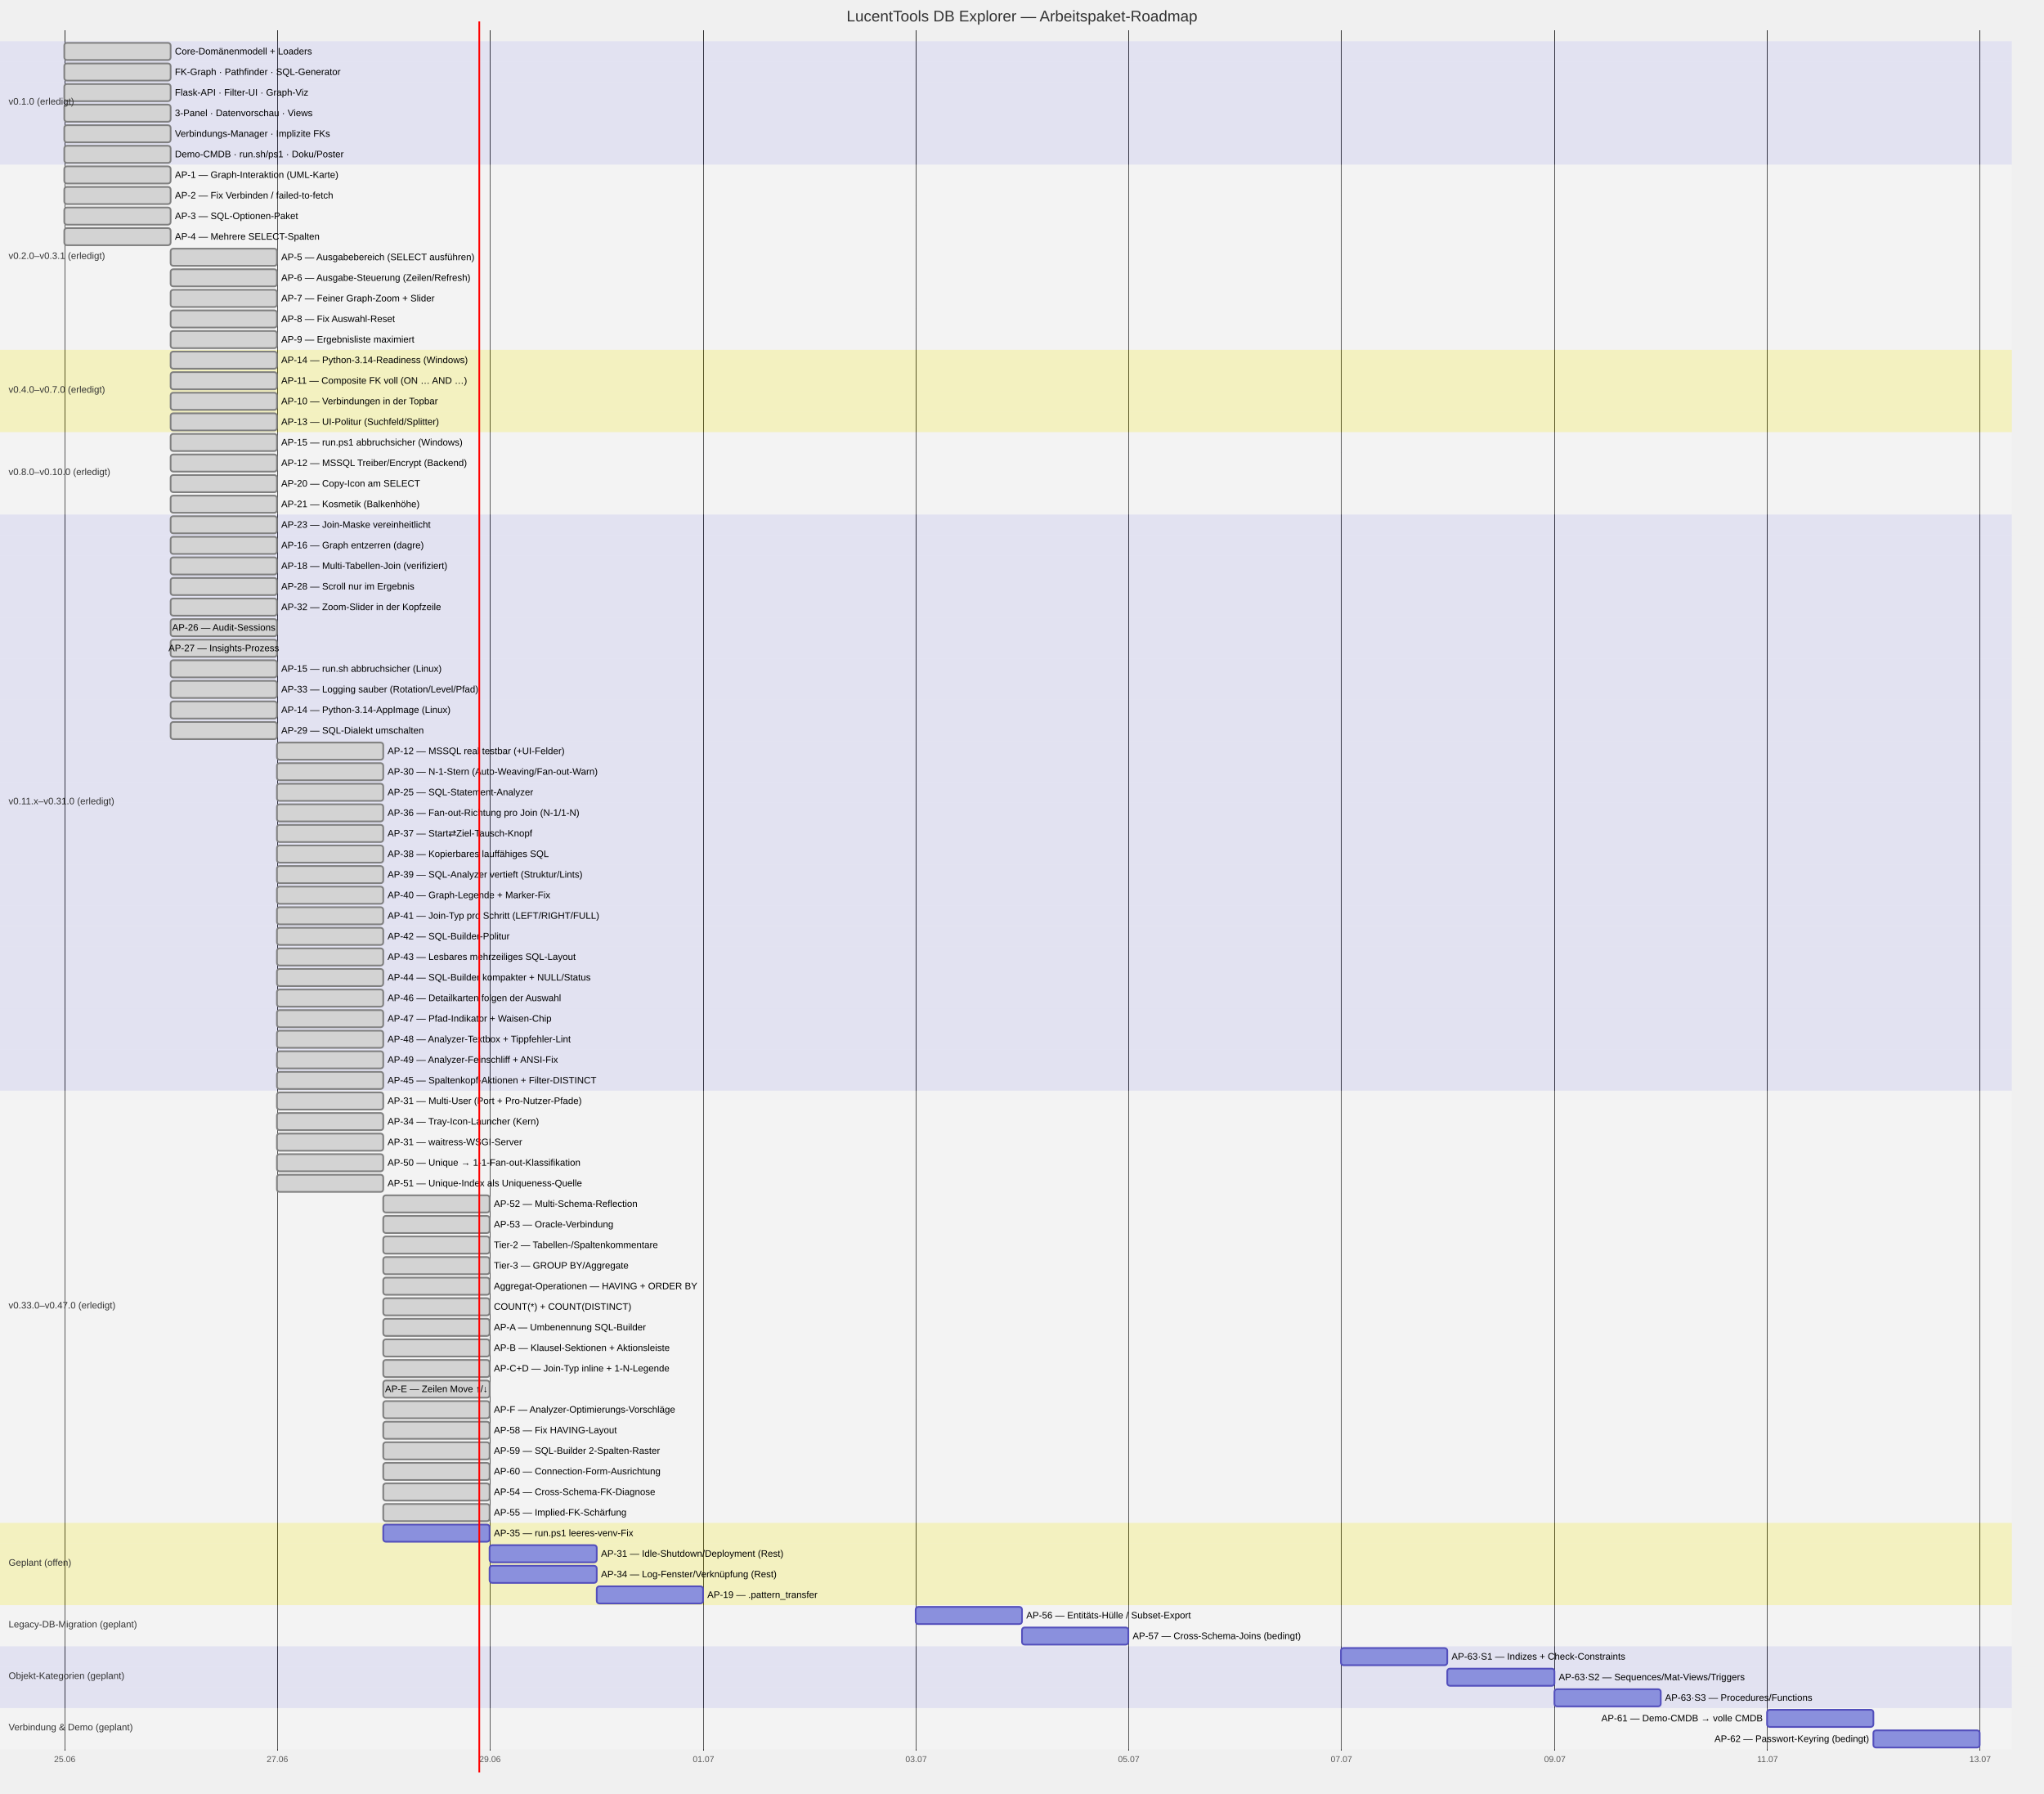
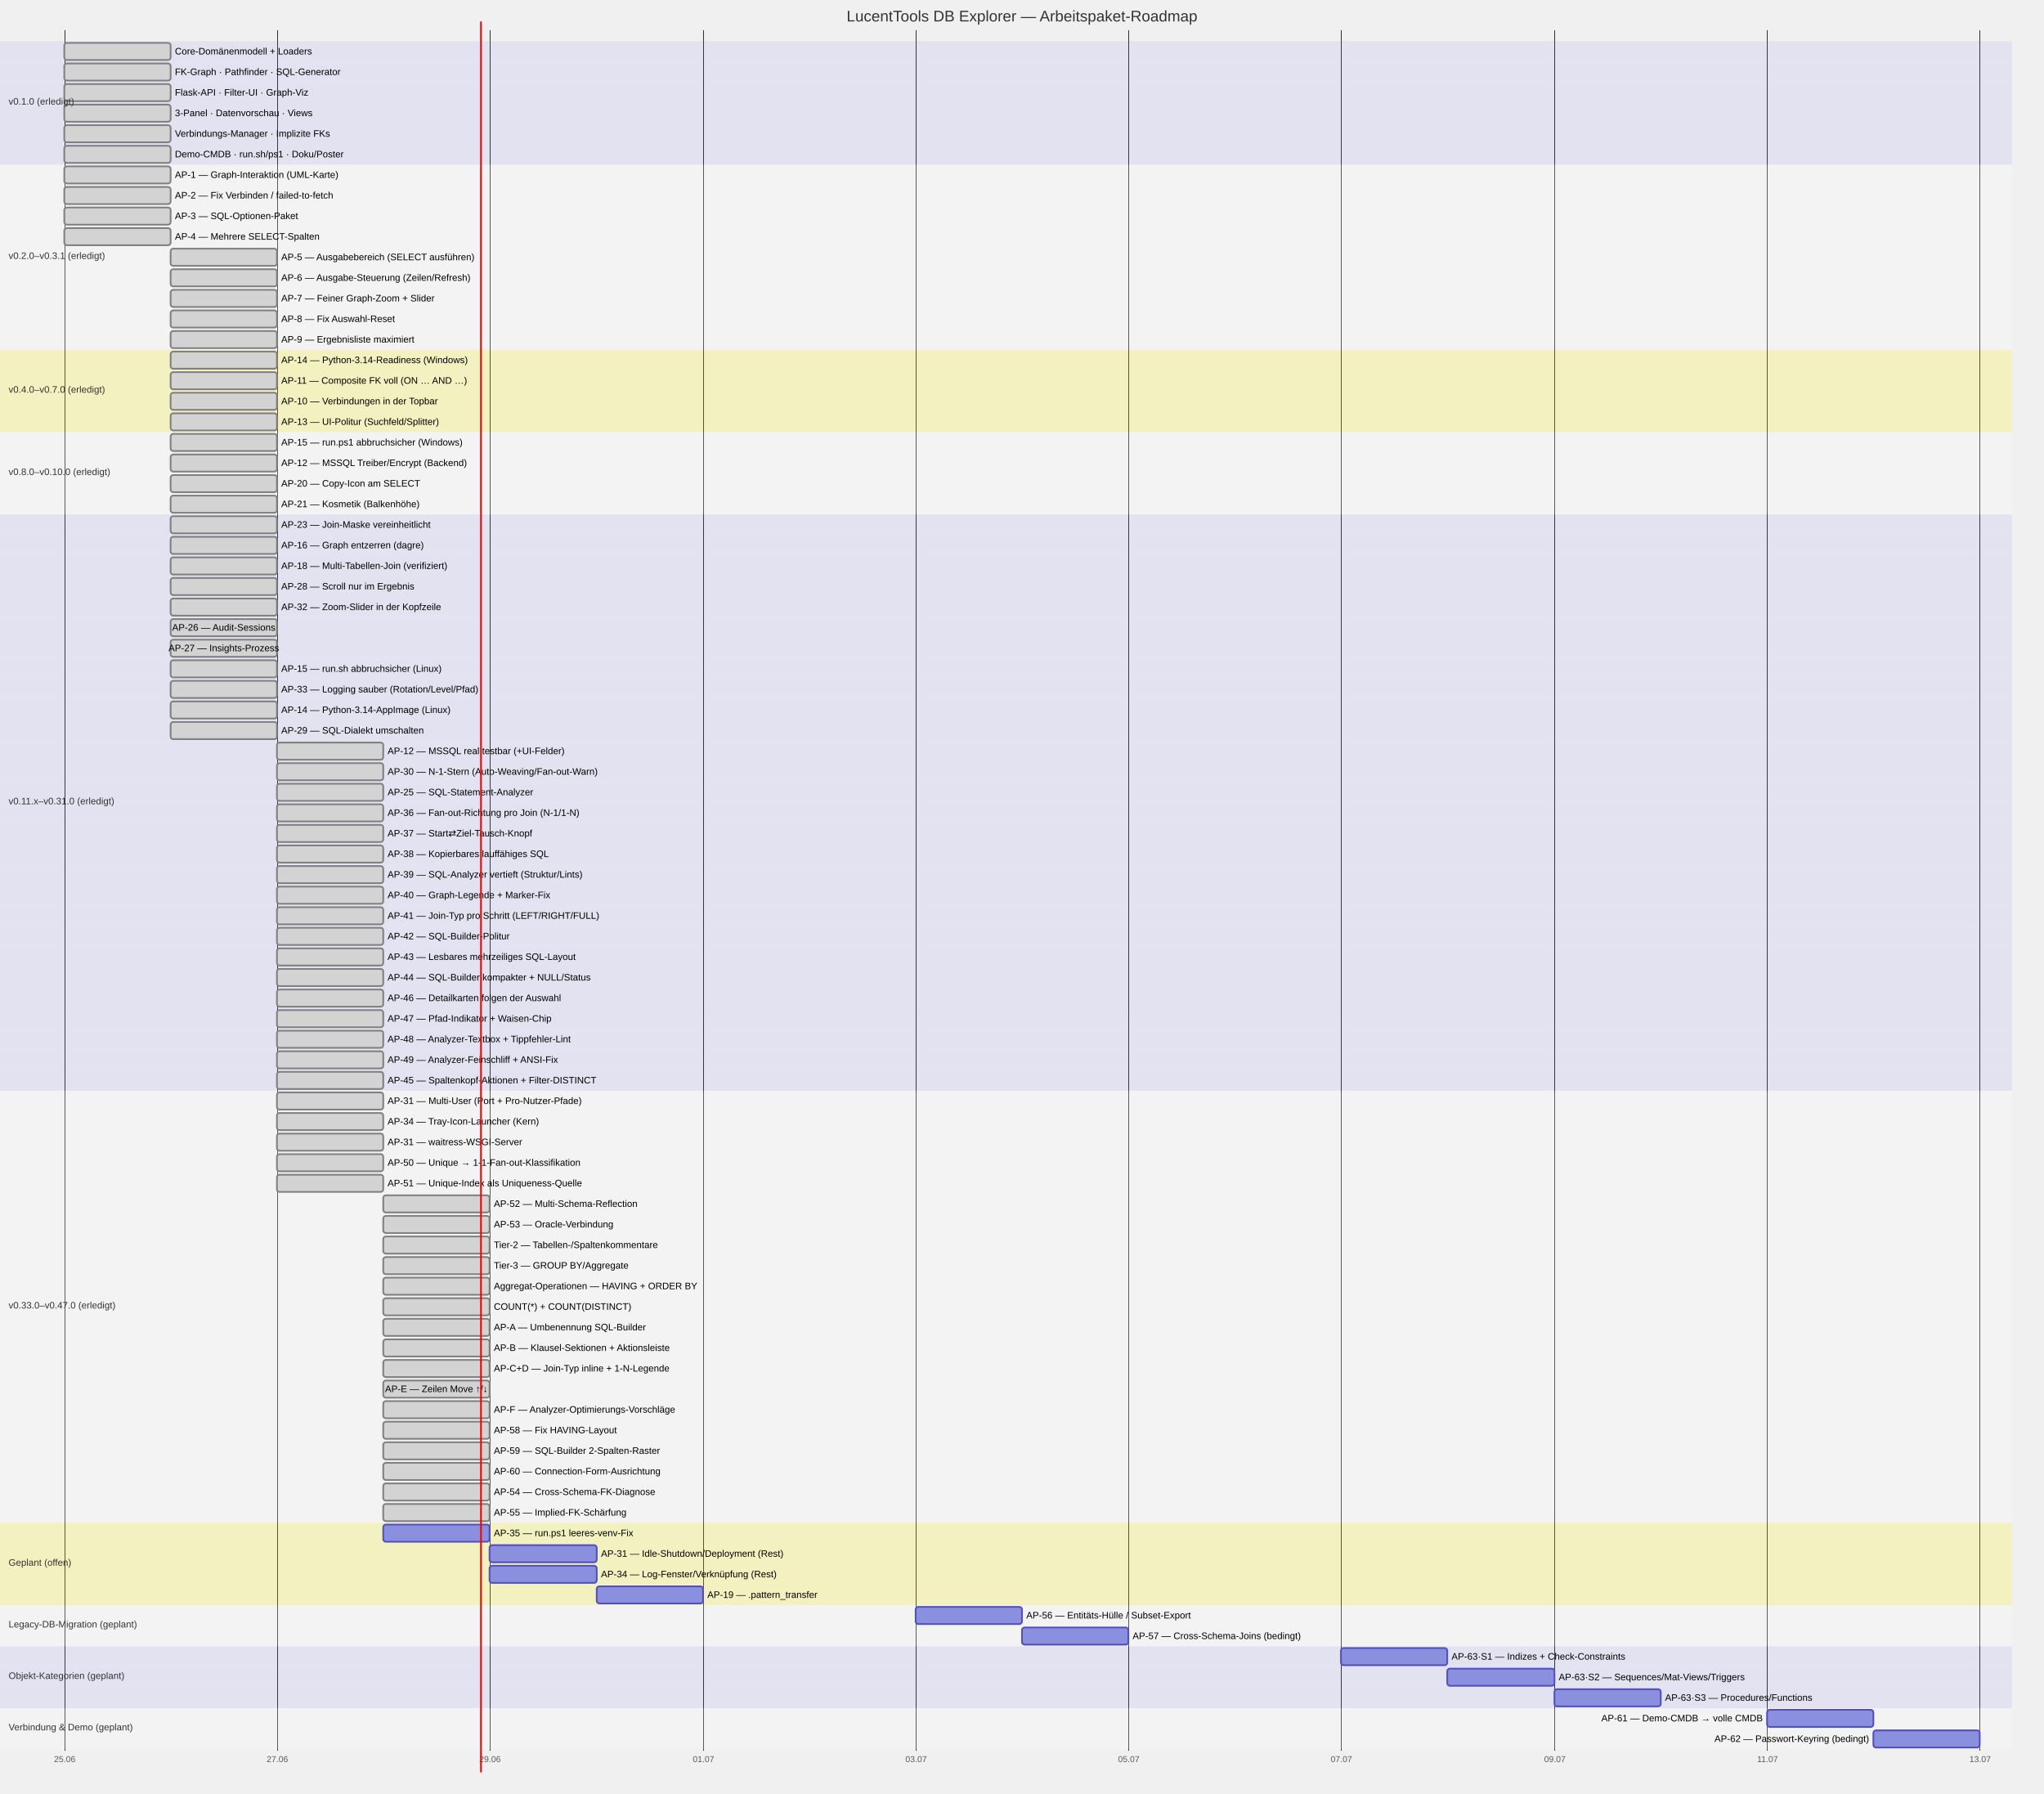
<svg xmlns="http://www.w3.org/2000/svg" id="my-svg" width="2384" viewBox="0 0 2384 2092" style="max-width: 2384px; background-color: transparent;" role="graphics-document document" aria-roledescription="gantt">
  <style>#my-svg{font-family:"trebuchet ms",verdana,arial,sans-serif;font-size:16px;fill:#333;}@keyframes edge-animation-frame{from{stroke-dashoffset:0;}}@keyframes dash{to{stroke-dashoffset:0;}}#my-svg .edge-animation-slow{stroke-dasharray:9,5!important;stroke-dashoffset:900;animation:dash 50s linear infinite;stroke-linecap:round;}#my-svg .edge-animation-fast{stroke-dasharray:9,5!important;stroke-dashoffset:900;animation:dash 20s linear infinite;stroke-linecap:round;}#my-svg .error-icon{fill:#552222;}#my-svg .error-text{fill:#552222;stroke:#552222;}#my-svg .edge-thickness-normal{stroke-width:1px;}#my-svg .edge-thickness-thick{stroke-width:3.5px;}#my-svg .edge-pattern-solid{stroke-dasharray:0;}#my-svg .edge-thickness-invisible{stroke-width:0;fill:none;}#my-svg .edge-pattern-dashed{stroke-dasharray:3;}#my-svg .edge-pattern-dotted{stroke-dasharray:2;}#my-svg .marker{fill:#333333;stroke:#333333;}#my-svg .marker.cross{stroke:#333333;}#my-svg svg{font-family:"trebuchet ms",verdana,arial,sans-serif;font-size:16px;}#my-svg p{margin:0;}#my-svg .mermaid-main-font{font-family:"trebuchet ms",verdana,arial,sans-serif;}#my-svg .exclude-range{fill:#eeeeee;}#my-svg .section{stroke:none;opacity:0.2;}#my-svg .section0{fill:rgba(102, 102, 255, 0.49);}#my-svg .section2{fill:#fff400;}#my-svg .section1,#my-svg .section3{fill:white;opacity:0.2;}#my-svg .sectionTitle0{fill:#333;}#my-svg .sectionTitle1{fill:#333;}#my-svg .sectionTitle2{fill:#333;}#my-svg .sectionTitle3{fill:#333;}#my-svg .sectionTitle{text-anchor:start;font-family:"trebuchet ms",verdana,arial,sans-serif;}#my-svg .grid .tick{stroke:lightgrey;opacity:0.8;shape-rendering:crispEdges;}#my-svg .grid .tick text{font-family:"trebuchet ms",verdana,arial,sans-serif;fill:#333;}#my-svg .grid path{stroke-width:0;}#my-svg .today{fill:none;stroke:red;stroke-width:2px;}#my-svg .task{stroke-width:2;}#my-svg .taskText{text-anchor:middle;font-family:"trebuchet ms",verdana,arial,sans-serif;}#my-svg .taskTextOutsideRight{fill:black;text-anchor:start;font-family:"trebuchet ms",verdana,arial,sans-serif;}#my-svg .taskTextOutsideLeft{fill:black;text-anchor:end;}#my-svg .task.clickable{cursor:pointer;}#my-svg .taskText.clickable{cursor:pointer;fill:#003163!important;font-weight:bold;}#my-svg .taskTextOutsideLeft.clickable{cursor:pointer;fill:#003163!important;font-weight:bold;}#my-svg .taskTextOutsideRight.clickable{cursor:pointer;fill:#003163!important;font-weight:bold;}#my-svg .taskText0,#my-svg .taskText1,#my-svg .taskText2,#my-svg .taskText3{fill:white;}#my-svg .task0,#my-svg .task1,#my-svg .task2,#my-svg .task3{fill:#8a90dd;stroke:#534fbc;}#my-svg .taskTextOutside0,#my-svg .taskTextOutside2{fill:black;}#my-svg .taskTextOutside1,#my-svg .taskTextOutside3{fill:black;}#my-svg .active0,#my-svg .active1,#my-svg .active2,#my-svg .active3{fill:#bfc7ff;stroke:#534fbc;}#my-svg .activeText0,#my-svg .activeText1,#my-svg .activeText2,#my-svg .activeText3{fill:black!important;}#my-svg .done0,#my-svg .done1,#my-svg .done2,#my-svg .done3{stroke:grey;fill:lightgrey;stroke-width:2;}#my-svg .doneText0,#my-svg .doneText1,#my-svg .doneText2,#my-svg .doneText3{fill:black!important;}#my-svg .doneText0.taskTextOutsideLeft,#my-svg .doneText0.taskTextOutsideRight,#my-svg .doneText1.taskTextOutsideLeft,#my-svg .doneText1.taskTextOutsideRight,#my-svg .doneText2.taskTextOutsideLeft,#my-svg .doneText2.taskTextOutsideRight,#my-svg .doneText3.taskTextOutsideLeft,#my-svg .doneText3.taskTextOutsideRight{fill:black!important;}#my-svg .crit0,#my-svg .crit1,#my-svg .crit2,#my-svg .crit3{stroke:#ff8888;fill:red;stroke-width:2;}#my-svg .activeCrit0,#my-svg .activeCrit1,#my-svg .activeCrit2,#my-svg .activeCrit3{stroke:#ff8888;fill:#bfc7ff;stroke-width:2;}#my-svg .doneCrit0,#my-svg .doneCrit1,#my-svg .doneCrit2,#my-svg .doneCrit3{stroke:#ff8888;fill:lightgrey;stroke-width:2;cursor:pointer;shape-rendering:crispEdges;}#my-svg .milestone{transform:rotate(45deg) scale(0.8,0.8);}#my-svg .milestoneText{font-style:italic;}#my-svg .doneCritText0,#my-svg .doneCritText1,#my-svg .doneCritText2,#my-svg .doneCritText3{fill:black!important;}#my-svg .doneCritText0.taskTextOutsideLeft,#my-svg .doneCritText0.taskTextOutsideRight,#my-svg .doneCritText1.taskTextOutsideLeft,#my-svg .doneCritText1.taskTextOutsideRight,#my-svg .doneCritText2.taskTextOutsideLeft,#my-svg .doneCritText2.taskTextOutsideRight,#my-svg .doneCritText3.taskTextOutsideLeft,#my-svg .doneCritText3.taskTextOutsideRight{fill:black!important;}#my-svg .vert{stroke:navy;}#my-svg .vertText{font-size:15px;text-anchor:middle;fill:navy!important;}#my-svg .activeCritText0,#my-svg .activeCritText1,#my-svg .activeCritText2,#my-svg .activeCritText3{fill:black!important;}#my-svg .titleText{text-anchor:middle;font-size:18px;fill:#333;font-family:"trebuchet ms",verdana,arial,sans-serif;}#my-svg .node .neo-node{stroke:#9370DB;}#my-svg [data-look="neo"].node rect,#my-svg [data-look="neo"].cluster rect,#my-svg [data-look="neo"].node polygon{stroke:#9370DB;filter:drop-shadow(1px 2px 2px rgba(185, 185, 185, 1));}#my-svg [data-look="neo"].node path{stroke:#9370DB;stroke-width:1px;}#my-svg [data-look="neo"].node .outer-path{filter:drop-shadow(1px 2px 2px rgba(185, 185, 185, 1));}#my-svg [data-look="neo"].node .neo-line path{stroke:#9370DB;filter:none;}#my-svg [data-look="neo"].node circle{stroke:#9370DB;filter:drop-shadow(1px 2px 2px rgba(185, 185, 185, 1));}#my-svg [data-look="neo"].node circle .state-start{fill:#000000;}#my-svg [data-look="neo"].icon-shape .icon{fill:#9370DB;filter:drop-shadow(1px 2px 2px rgba(185, 185, 185, 1));}#my-svg [data-look="neo"].icon-shape .icon-neo path{stroke:#9370DB;filter:drop-shadow(1px 2px 2px rgba(185, 185, 185, 1));}#my-svg :root{--mermaid-font-family:"trebuchet ms",verdana,arial,sans-serif;}</style>
  <g />
  <g class="grid" transform="translate(75, 2042)" fill="none" font-size="10" font-family="sans-serif" text-anchor="middle">
    <path class="domain" stroke="currentColor" d="M0.5,-2007V0.5H2234.5V-2007" />
    <g class="tick" opacity="1" transform="translate(0.5,0)">
      <line stroke="currentColor" y2="-2007" />
      <text fill="#000" y="3" dy="1em" stroke="none" font-size="10" style="text-anchor: middle;"> 25.06</text>
    </g>
    <g class="tick" opacity="1" transform="translate(248.5,0)">
      <line stroke="currentColor" y2="-2007" />
      <text fill="#000" y="3" dy="1em" stroke="none" font-size="10" style="text-anchor: middle;"> 27.06</text>
    </g>
    <g class="tick" opacity="1" transform="translate(496.5,0)">
      <line stroke="currentColor" y2="-2007" />
      <text fill="#000" y="3" dy="1em" stroke="none" font-size="10" style="text-anchor: middle;"> 29.06</text>
    </g>
    <g class="tick" opacity="1" transform="translate(745.5,0)">
      <line stroke="currentColor" y2="-2007" />
      <text fill="#000" y="3" dy="1em" stroke="none" font-size="10" style="text-anchor: middle;"> 01.07</text>
    </g>
    <g class="tick" opacity="1" transform="translate(993.5,0)">
      <line stroke="currentColor" y2="-2007" />
      <text fill="#000" y="3" dy="1em" stroke="none" font-size="10" style="text-anchor: middle;"> 03.07</text>
    </g>
    <g class="tick" opacity="1" transform="translate(1241.5,0)">
      <line stroke="currentColor" y2="-2007" />
      <text fill="#000" y="3" dy="1em" stroke="none" font-size="10" style="text-anchor: middle;"> 05.07</text>
    </g>
    <g class="tick" opacity="1" transform="translate(1489.5,0)">
      <line stroke="currentColor" y2="-2007" />
      <text fill="#000" y="3" dy="1em" stroke="none" font-size="10" style="text-anchor: middle;"> 07.07</text>
    </g>
    <g class="tick" opacity="1" transform="translate(1738.5,0)">
      <line stroke="currentColor" y2="-2007" />
      <text fill="#000" y="3" dy="1em" stroke="none" font-size="10" style="text-anchor: middle;"> 09.07</text>
    </g>
    <g class="tick" opacity="1" transform="translate(1986.5,0)">
      <line stroke="currentColor" y2="-2007" />
      <text fill="#000" y="3" dy="1em" stroke="none" font-size="10" style="text-anchor: middle;"> 11.07</text>
    </g>
    <g class="tick" opacity="1" transform="translate(2234.5,0)">
      <line stroke="currentColor" y2="-2007" />
      <text fill="#000" y="3" dy="1em" stroke="none" font-size="10" style="text-anchor: middle;"> 13.07</text>
    </g>
  </g>
  <g>
    <rect x="0" y="48" width="2346.5" height="24" class="section section0" />
    <rect x="0" y="72" width="2346.5" height="24" class="section section0" />
    <rect x="0" y="96" width="2346.5" height="24" class="section section0" />
    <rect x="0" y="120" width="2346.5" height="24" class="section section0" />
    <rect x="0" y="144" width="2346.5" height="24" class="section section0" />
    <rect x="0" y="168" width="2346.5" height="24" class="section section0" />
    <rect x="0" y="192" width="2346.5" height="24" class="section section1" />
    <rect x="0" y="216" width="2346.5" height="24" class="section section1" />
    <rect x="0" y="240" width="2346.5" height="24" class="section section1" />
    <rect x="0" y="264" width="2346.5" height="24" class="section section1" />
    <rect x="0" y="288" width="2346.5" height="24" class="section section1" />
    <rect x="0" y="312" width="2346.5" height="24" class="section section1" />
    <rect x="0" y="336" width="2346.5" height="24" class="section section1" />
    <rect x="0" y="360" width="2346.5" height="24" class="section section1" />
    <rect x="0" y="384" width="2346.5" height="24" class="section section1" />
    <rect x="0" y="408" width="2346.5" height="24" class="section section2" />
    <rect x="0" y="432" width="2346.5" height="24" class="section section2" />
    <rect x="0" y="456" width="2346.5" height="24" class="section section2" />
    <rect x="0" y="480" width="2346.5" height="24" class="section section2" />
    <rect x="0" y="504" width="2346.5" height="24" class="section section3" />
    <rect x="0" y="528" width="2346.5" height="24" class="section section3" />
    <rect x="0" y="552" width="2346.5" height="24" class="section section3" />
    <rect x="0" y="576" width="2346.5" height="24" class="section section3" />
    <rect x="0" y="600" width="2346.5" height="24" class="section section0" />
    <rect x="0" y="624" width="2346.5" height="24" class="section section0" />
    <rect x="0" y="648" width="2346.5" height="24" class="section section0" />
    <rect x="0" y="672" width="2346.5" height="24" class="section section0" />
    <rect x="0" y="696" width="2346.5" height="24" class="section section0" />
    <rect x="0" y="720" width="2346.5" height="24" class="section section0" />
    <rect x="0" y="744" width="2346.5" height="24" class="section section0" />
    <rect x="0" y="768" width="2346.5" height="24" class="section section0" />
    <rect x="0" y="792" width="2346.5" height="24" class="section section0" />
    <rect x="0" y="816" width="2346.5" height="24" class="section section0" />
    <rect x="0" y="840" width="2346.5" height="24" class="section section0" />
    <rect x="0" y="864" width="2346.5" height="24" class="section section0" />
    <rect x="0" y="888" width="2346.5" height="24" class="section section0" />
    <rect x="0" y="912" width="2346.5" height="24" class="section section0" />
    <rect x="0" y="936" width="2346.5" height="24" class="section section0" />
    <rect x="0" y="960" width="2346.5" height="24" class="section section0" />
    <rect x="0" y="984" width="2346.5" height="24" class="section section0" />
    <rect x="0" y="1008" width="2346.5" height="24" class="section section0" />
    <rect x="0" y="1032" width="2346.5" height="24" class="section section0" />
    <rect x="0" y="1056" width="2346.5" height="24" class="section section0" />
    <rect x="0" y="1080" width="2346.5" height="24" class="section section0" />
    <rect x="0" y="1104" width="2346.5" height="24" class="section section0" />
    <rect x="0" y="1128" width="2346.5" height="24" class="section section0" />
    <rect x="0" y="1152" width="2346.5" height="24" class="section section0" />
    <rect x="0" y="1176" width="2346.5" height="24" class="section section0" />
    <rect x="0" y="1200" width="2346.5" height="24" class="section section0" />
    <rect x="0" y="1224" width="2346.5" height="24" class="section section0" />
    <rect x="0" y="1248" width="2346.5" height="24" class="section section0" />
    <rect x="0" y="1272" width="2346.5" height="24" class="section section1" />
    <rect x="0" y="1296" width="2346.5" height="24" class="section section1" />
    <rect x="0" y="1320" width="2346.5" height="24" class="section section1" />
    <rect x="0" y="1344" width="2346.5" height="24" class="section section1" />
    <rect x="0" y="1368" width="2346.5" height="24" class="section section1" />
    <rect x="0" y="1392" width="2346.5" height="24" class="section section1" />
    <rect x="0" y="1416" width="2346.5" height="24" class="section section1" />
    <rect x="0" y="1440" width="2346.5" height="24" class="section section1" />
    <rect x="0" y="1464" width="2346.5" height="24" class="section section1" />
    <rect x="0" y="1488" width="2346.5" height="24" class="section section1" />
    <rect x="0" y="1512" width="2346.5" height="24" class="section section1" />
    <rect x="0" y="1536" width="2346.5" height="24" class="section section1" />
    <rect x="0" y="1560" width="2346.5" height="24" class="section section1" />
    <rect x="0" y="1584" width="2346.5" height="24" class="section section1" />
    <rect x="0" y="1608" width="2346.5" height="24" class="section section1" />
    <rect x="0" y="1632" width="2346.5" height="24" class="section section1" />
    <rect x="0" y="1656" width="2346.5" height="24" class="section section1" />
    <rect x="0" y="1680" width="2346.5" height="24" class="section section1" />
    <rect x="0" y="1704" width="2346.5" height="24" class="section section1" />
    <rect x="0" y="1728" width="2346.5" height="24" class="section section1" />
    <rect x="0" y="1752" width="2346.5" height="24" class="section section1" />
    <rect x="0" y="1776" width="2346.5" height="24" class="section section2" />
    <rect x="0" y="1800" width="2346.5" height="24" class="section section2" />
    <rect x="0" y="1824" width="2346.5" height="24" class="section section2" />
    <rect x="0" y="1848" width="2346.5" height="24" class="section section2" />
    <rect x="0" y="1872" width="2346.5" height="24" class="section section3" />
    <rect x="0" y="1896" width="2346.5" height="24" class="section section3" />
    <rect x="0" y="1920" width="2346.5" height="24" class="section section0" />
    <rect x="0" y="1944" width="2346.5" height="24" class="section section0" />
    <rect x="0" y="1968" width="2346.5" height="24" class="section section0" />
    <rect x="0" y="1992" width="2346.5" height="24" class="section section1" />
    <rect x="0" y="2016" width="2346.5" height="24" class="section section1" />
  </g>
  <g>
    <rect id="my-svg-d1" rx="3" ry="3" x="75" y="50" width="124" height="20" transform-origin="137px 60px" class="task done0" />
    <rect id="my-svg-d2" rx="3" ry="3" x="75" y="74" width="124" height="20" transform-origin="137px 84px" class="task done0" />
    <rect id="my-svg-d3" rx="3" ry="3" x="75" y="98" width="124" height="20" transform-origin="137px 108px" class="task done0" />
    <rect id="my-svg-d4" rx="3" ry="3" x="75" y="122" width="124" height="20" transform-origin="137px 132px" class="task done0" />
    <rect id="my-svg-d5" rx="3" ry="3" x="75" y="146" width="124" height="20" transform-origin="137px 156px" class="task done0" />
    <rect id="my-svg-d6" rx="3" ry="3" x="75" y="170" width="124" height="20" transform-origin="137px 180px" class="task done0" />
    <rect id="my-svg-a1" rx="3" ry="3" x="75" y="194" width="124" height="20" transform-origin="137px 204px" class="task done1" />
    <rect id="my-svg-a2" rx="3" ry="3" x="75" y="218" width="124" height="20" transform-origin="137px 228px" class="task done1" />
    <rect id="my-svg-a3" rx="3" ry="3" x="75" y="242" width="124" height="20" transform-origin="137px 252px" class="task done1" />
    <rect id="my-svg-a4" rx="3" ry="3" x="75" y="266" width="124" height="20" transform-origin="137px 276px" class="task done1" />
    <rect id="my-svg-a5" rx="3" ry="3" x="199" y="290" width="124" height="20" transform-origin="261px 300px" class="task done1" />
    <rect id="my-svg-a6" rx="3" ry="3" x="199" y="314" width="124" height="20" transform-origin="261px 324px" class="task done1" />
    <rect id="my-svg-a7" rx="3" ry="3" x="199" y="338" width="124" height="20" transform-origin="261px 348px" class="task done1" />
    <rect id="my-svg-a8" rx="3" ry="3" x="199" y="362" width="124" height="20" transform-origin="261px 372px" class="task done1" />
    <rect id="my-svg-a9" rx="3" ry="3" x="199" y="386" width="124" height="20" transform-origin="261px 396px" class="task done1" />
    <rect id="my-svg-b1" rx="3" ry="3" x="199" y="410" width="124" height="20" transform-origin="261px 420px" class="task done2" />
    <rect id="my-svg-b2" rx="3" ry="3" x="199" y="434" width="124" height="20" transform-origin="261px 444px" class="task done2" />
    <rect id="my-svg-b3" rx="3" ry="3" x="199" y="458" width="124" height="20" transform-origin="261px 468px" class="task done2" />
    <rect id="my-svg-b4" rx="3" ry="3" x="199" y="482" width="124" height="20" transform-origin="261px 492px" class="task done2" />
    <rect id="my-svg-c1" rx="3" ry="3" x="199" y="506" width="124" height="20" transform-origin="261px 516px" class="task done3" />
    <rect id="my-svg-c2" rx="3" ry="3" x="199" y="530" width="124" height="20" transform-origin="261px 540px" class="task done3" />
    <rect id="my-svg-c3" rx="3" ry="3" x="199" y="554" width="124" height="20" transform-origin="261px 564px" class="task done3" />
    <rect id="my-svg-c4" rx="3" ry="3" x="199" y="578" width="124" height="20" transform-origin="261px 588px" class="task done3" />
    <rect id="my-svg-e1" rx="3" ry="3" x="199" y="602" width="124" height="20" transform-origin="261px 612px" class="task done0" />
    <rect id="my-svg-e2" rx="3" ry="3" x="199" y="626" width="124" height="20" transform-origin="261px 636px" class="task done0" />
    <rect id="my-svg-e3" rx="3" ry="3" x="199" y="650" width="124" height="20" transform-origin="261px 660px" class="task done0" />
    <rect id="my-svg-e4" rx="3" ry="3" x="199" y="674" width="124" height="20" transform-origin="261px 684px" class="task done0" />
    <rect id="my-svg-e5" rx="3" ry="3" x="199" y="698" width="124" height="20" transform-origin="261px 708px" class="task done0" />
    <rect id="my-svg-e6" rx="3" ry="3" x="199" y="722" width="124" height="20" transform-origin="261px 732px" class="task done0" />
    <rect id="my-svg-e7" rx="3" ry="3" x="199" y="746" width="124" height="20" transform-origin="261px 756px" class="task done0" />
    <rect id="my-svg-e8" rx="3" ry="3" x="199" y="770" width="124" height="20" transform-origin="261px 780px" class="task done0" />
    <rect id="my-svg-e9" rx="3" ry="3" x="199" y="794" width="124" height="20" transform-origin="261px 804px" class="task done0" />
    <rect id="my-svg-e10" rx="3" ry="3" x="199" y="818" width="124" height="20" transform-origin="261px 828px" class="task done0" />
    <rect id="my-svg-e11" rx="3" ry="3" x="199" y="842" width="124" height="20" transform-origin="261px 852px" class="task done0" />
    <rect id="my-svg-e12" rx="3" ry="3" x="323" y="866" width="124" height="20" transform-origin="385px 876px" class="task done0" />
    <rect id="my-svg-e13" rx="3" ry="3" x="323" y="890" width="124" height="20" transform-origin="385px 900px" class="task done0" />
    <rect id="my-svg-e14" rx="3" ry="3" x="323" y="914" width="124" height="20" transform-origin="385px 924px" class="task done0" />
    <rect id="my-svg-e15" rx="3" ry="3" x="323" y="938" width="124" height="20" transform-origin="385px 948px" class="task done0" />
    <rect id="my-svg-e16" rx="3" ry="3" x="323" y="962" width="124" height="20" transform-origin="385px 972px" class="task done0" />
    <rect id="my-svg-e17" rx="3" ry="3" x="323" y="986" width="124" height="20" transform-origin="385px 996px" class="task done0" />
    <rect id="my-svg-e18" rx="3" ry="3" x="323" y="1010" width="124" height="20" transform-origin="385px 1020px" class="task done0" />
    <rect id="my-svg-e19" rx="3" ry="3" x="323" y="1034" width="124" height="20" transform-origin="385px 1044px" class="task done0" />
    <rect id="my-svg-e20" rx="3" ry="3" x="323" y="1058" width="124" height="20" transform-origin="385px 1068px" class="task done0" />
    <rect id="my-svg-e21" rx="3" ry="3" x="323" y="1082" width="124" height="20" transform-origin="385px 1092px" class="task done0" />
    <rect id="my-svg-e22" rx="3" ry="3" x="323" y="1106" width="124" height="20" transform-origin="385px 1116px" class="task done0" />
    <rect id="my-svg-e23" rx="3" ry="3" x="323" y="1130" width="124" height="20" transform-origin="385px 1140px" class="task done0" />
    <rect id="my-svg-e24" rx="3" ry="3" x="323" y="1154" width="124" height="20" transform-origin="385px 1164px" class="task done0" />
    <rect id="my-svg-e25" rx="3" ry="3" x="323" y="1178" width="124" height="20" transform-origin="385px 1188px" class="task done0" />
    <rect id="my-svg-e26" rx="3" ry="3" x="323" y="1202" width="124" height="20" transform-origin="385px 1212px" class="task done0" />
    <rect id="my-svg-e27" rx="3" ry="3" x="323" y="1226" width="124" height="20" transform-origin="385px 1236px" class="task done0" />
    <rect id="my-svg-e28" rx="3" ry="3" x="323" y="1250" width="124" height="20" transform-origin="385px 1260px" class="task done0" />
    <rect id="my-svg-f1" rx="3" ry="3" x="323" y="1274" width="124" height="20" transform-origin="385px 1284px" class="task done1" />
    <rect id="my-svg-f2" rx="3" ry="3" x="323" y="1298" width="124" height="20" transform-origin="385px 1308px" class="task done1" />
    <rect id="my-svg-f3" rx="3" ry="3" x="323" y="1322" width="124" height="20" transform-origin="385px 1332px" class="task done1" />
    <rect id="my-svg-f4" rx="3" ry="3" x="323" y="1346" width="124" height="20" transform-origin="385px 1356px" class="task done1" />
    <rect id="my-svg-f5" rx="3" ry="3" x="323" y="1370" width="124" height="20" transform-origin="385px 1380px" class="task done1" />
    <rect id="my-svg-f6" rx="3" ry="3" x="447" y="1394" width="124" height="20" transform-origin="509px 1404px" class="task done1" />
    <rect id="my-svg-f7" rx="3" ry="3" x="447" y="1418" width="124" height="20" transform-origin="509px 1428px" class="task done1" />
    <rect id="my-svg-f8" rx="3" ry="3" x="447" y="1442" width="124" height="20" transform-origin="509px 1452px" class="task done1" />
    <rect id="my-svg-f9" rx="3" ry="3" x="447" y="1466" width="124" height="20" transform-origin="509px 1476px" class="task done1" />
    <rect id="my-svg-f10" rx="3" ry="3" x="447" y="1490" width="124" height="20" transform-origin="509px 1500px" class="task done1" />
    <rect id="my-svg-f11" rx="3" ry="3" x="447" y="1514" width="124" height="20" transform-origin="509px 1524px" class="task done1" />
    <rect id="my-svg-f12" rx="3" ry="3" x="447" y="1538" width="124" height="20" transform-origin="509px 1548px" class="task done1" />
    <rect id="my-svg-f13" rx="3" ry="3" x="447" y="1562" width="124" height="20" transform-origin="509px 1572px" class="task done1" />
    <rect id="my-svg-f14" rx="3" ry="3" x="447" y="1586" width="124" height="20" transform-origin="509px 1596px" class="task done1" />
    <rect id="my-svg-f15" rx="3" ry="3" x="447" y="1610" width="124" height="20" transform-origin="509px 1620px" class="task done1" />
    <rect id="my-svg-f16" rx="3" ry="3" x="447" y="1634" width="124" height="20" transform-origin="509px 1644px" class="task done1" />
    <rect id="my-svg-f17" rx="3" ry="3" x="447" y="1658" width="124" height="20" transform-origin="509px 1668px" class="task done1" />
    <rect id="my-svg-f18" rx="3" ry="3" x="447" y="1682" width="124" height="20" transform-origin="509px 1692px" class="task done1" />
    <rect id="my-svg-f19" rx="3" ry="3" x="447" y="1706" width="124" height="20" transform-origin="509px 1716px" class="task done1" />
    <rect id="my-svg-f20" rx="3" ry="3" x="447" y="1730" width="124" height="20" transform-origin="509px 1740px" class="task done1" />
    <rect id="my-svg-f21" rx="3" ry="3" x="447" y="1754" width="124" height="20" transform-origin="509px 1764px" class="task done1" />
    <rect id="my-svg-p3" rx="3" ry="3" x="447" y="1778" width="124" height="20" transform-origin="509px 1788px" class="task task2" />
    <rect id="my-svg-p5" rx="3" ry="3" x="571" y="1802" width="125" height="20" transform-origin="633.5px 1812px" class="task task2" />
    <rect id="my-svg-p6" rx="3" ry="3" x="571" y="1826" width="125" height="20" transform-origin="633.5px 1836px" class="task task2" />
    <rect id="my-svg-p11" rx="3" ry="3" x="696" y="1850" width="124" height="20" transform-origin="758px 1860px" class="task task2" />
    <rect id="my-svg-p22" rx="3" ry="3" x="1068" y="1874" width="124" height="20" transform-origin="1130px 1884px" class="task task3" />
    <rect id="my-svg-p23" rx="3" ry="3" x="1192" y="1898" width="124" height="20" transform-origin="1254px 1908px" class="task task3" />
    <rect id="my-svg-p30" rx="3" ry="3" x="1564" y="1922" width="124" height="20" transform-origin="1626px 1932px" class="task task0" />
    <rect id="my-svg-p31" rx="3" ry="3" x="1688" y="1946" width="125" height="20" transform-origin="1750.5px 1956px" class="task task0" />
    <rect id="my-svg-p32" rx="3" ry="3" x="1813" y="1970" width="124" height="20" transform-origin="1875px 1980px" class="task task0" />
    <rect id="my-svg-p41" rx="3" ry="3" x="2061" y="1994" width="124" height="20" transform-origin="2123px 2004px" class="task task1" />
    <rect id="my-svg-p42" rx="3" ry="3" x="2185" y="2018" width="124" height="20" transform-origin="2247px 2028px" class="task task1" />
    <text id="my-svg-d1-text" font-size="11" x="204" y="63.5" class="taskTextOutsideRight taskTextOutside0  doneText0 width-157.0771484375">Core-Domänenmodell + Loaders          </text>
    <text id="my-svg-d2-text" font-size="11" x="204" y="87.5" class="taskTextOutsideRight taskTextOutside0  doneText0 width-191.59716796875">FK-Graph · Pathfinder · SQL-Generator </text>
    <text id="my-svg-d3-text" font-size="11" x="204" y="111.5" class="taskTextOutsideRight taskTextOutside0  doneText0 width-155.171875">Flask-API · Filter-UI · Graph-Viz     </text>
    <text id="my-svg-d4-text" font-size="11" x="204" y="135.5" class="taskTextOutsideRight taskTextOutside0  doneText0 width-158.5380859375">3-Panel · Datenvorschau · Views       </text>
    <text id="my-svg-d5-text" font-size="11" x="204" y="159.5" class="taskTextOutsideRight taskTextOutside0  doneText0 width-179.1416015625">Verbindungs-Manager · Implizite FKs   </text>
    <text id="my-svg-d6-text" font-size="11" x="204" y="183.5" class="taskTextOutsideRight taskTextOutside0  doneText0 width-194.73388671875">Demo-CMDB · run.sh/ps1 · Doku/Poster  </text>
    <text id="my-svg-a1-text" font-size="11" x="204" y="207.5" class="taskTextOutsideRight taskTextOutside1  doneText1 width-187.953125">AP-1 — Graph-Interaktion (UML-Karte)        </text>
    <text id="my-svg-a2-text" font-size="11" x="204" y="231.5" class="taskTextOutsideRight taskTextOutside1  doneText1 width-189.296875">AP-2 — Fix Verbinden / failed-to-fetch      </text>
    <text id="my-svg-a3-text" font-size="11" x="204" y="255.5" class="taskTextOutsideRight taskTextOutside1  doneText1 width-136.41455078125">AP-3 — SQL-Optionen-Paket                   </text>
    <text id="my-svg-a4-text" font-size="11" x="204" y="279.5" class="taskTextOutsideRight taskTextOutside1  doneText1 width-156.21875">AP-4 — Mehrere SELECT-Spalten               </text>
    <text id="my-svg-a5-text" font-size="11" x="328" y="303.5" class="taskTextOutsideRight taskTextOutside1  doneText1 width-212.640625">AP-5 — Ausgabebereich (SELECT ausführen)    </text>
    <text id="my-svg-a6-text" font-size="11" x="328" y="327.5" class="taskTextOutsideRight taskTextOutside1  doneText1 width-214.796875">AP-6 — Ausgabe-Steuerung (Zeilen/Refresh)   </text>
    <text id="my-svg-a7-text" font-size="11" x="328" y="351.5" class="taskTextOutsideRight taskTextOutside1  doneText1 width-173.501953125">AP-7 — Feiner Graph-Zoom + Slider           </text>
    <text id="my-svg-a8-text" font-size="11" x="328" y="375.5" class="taskTextOutsideRight taskTextOutside1  doneText1 width-125.8818359375">AP-8 — Fix Auswahl-Reset                    </text>
    <text id="my-svg-a9-text" font-size="11" x="328" y="399.5" class="taskTextOutsideRight taskTextOutside1  doneText1 width-154.16064453125">AP-9 — Ergebnisliste maximiert              </text>
    <text id="my-svg-b1-text" font-size="11" x="328" y="423.5" class="taskTextOutsideRight taskTextOutside2  doneText2 width-208.53125">AP-14 — Python-3.14-Readiness (Windows)     </text>
    <text id="my-svg-b2-text" font-size="11" x="328" y="447.5" class="taskTextOutsideRight taskTextOutside2  doneText2 width-202.59375">AP-11 — Composite FK voll (ON … AND …)      </text>
    <text id="my-svg-b3-text" font-size="11" x="328" y="471.5" class="taskTextOutsideRight taskTextOutside2  doneText2 width-179.13623046875">AP-10 — Verbindungen in der Topbar          </text>
    <text id="my-svg-b4-text" font-size="11" x="328" y="495.5" class="taskTextOutsideRight taskTextOutside2  doneText2 width-185.84375">AP-13 — UI-Politur (Suchfeld/Splitter)      </text>
    <text id="my-svg-c1-text" font-size="11" x="328" y="519.5" class="taskTextOutsideRight taskTextOutside3  doneText3 width-206.4375">AP-15 — run.ps1 abbruchsicher (Windows)     </text>
    <text id="my-svg-c2-text" font-size="11" x="328" y="543.5" class="taskTextOutsideRight taskTextOutside3  doneText3 width-207.84375">AP-12 — MSSQL Treiber/Encrypt (Backend)     </text>
    <text id="my-svg-c3-text" font-size="11" x="328" y="567.5" class="taskTextOutsideRight taskTextOutside3  doneText3 width-149.162109375">AP-20 — Copy-Icon am SELECT                 </text>
    <text id="my-svg-c4-text" font-size="11" x="328" y="591.5" class="taskTextOutsideRight taskTextOutside3  doneText3 width-155.546875">AP-21 — Kosmetik (Balkenhöhe)               </text>
    <text id="my-svg-e1-text" font-size="11" x="328" y="615.5" class="taskTextOutsideRight taskTextOutside0  doneText0 width-173.287109375">AP-23 — Join-Maske vereinheitlicht          </text>
    <text id="my-svg-e2-text" font-size="11" x="328" y="639.5" class="taskTextOutsideRight taskTextOutside0  doneText0 width-163.109375">AP-16 — Graph entzerren (dagre)             </text>
    <text id="my-svg-e3-text" font-size="11" x="328" y="663.5" class="taskTextOutsideRight taskTextOutside0  doneText0 width-197.640625">AP-18 — Multi-Tabellen-Join (verifiziert)   </text>
    <text id="my-svg-e4-text" font-size="11" x="328" y="687.5" class="taskTextOutsideRight taskTextOutside0  doneText0 width-150.77685546875">AP-28 — Scroll nur im Ergebnis              </text>
    <text id="my-svg-e5-text" font-size="11" x="328" y="711.5" class="taskTextOutsideRight taskTextOutside0  doneText0 width-183.1875">AP-32 — Zoom-Slider in der Kopfzeile        </text>
    <text id="my-svg-e6-text" font-size="11" x="261" y="735.5" class="taskText taskText0  doneText0 width-112.70654296875">AP-26 — Audit-Sessions                      </text>
    <text id="my-svg-e7-text" font-size="11" x="261" y="759.5" class="taskText taskText0  doneText0 width-120.41943359375">AP-27 — Insights-Prozess                    </text>
    <text id="my-svg-e8-text" font-size="11" x="328" y="783.5" class="taskTextOutsideRight taskTextOutside0  doneText0 width-183.75">AP-15 — run.sh abbruchsicher (Linux)        </text>
    <text id="my-svg-e9-text" font-size="11" x="328" y="807.5" class="taskTextOutsideRight taskTextOutside0  doneText0 width-228.703125">AP-33 — Logging sauber (Rotation/Level/Pfad) </text>
    <text id="my-svg-e10-text" font-size="11" x="328" y="831.5" class="taskTextOutsideRight taskTextOutside0  doneText0 width-192.046875">AP-14 — Python-3.14-AppImage (Linux)         </text>
    <text id="my-svg-e11-text" font-size="11" x="328" y="855.5" class="taskTextOutsideRight taskTextOutside0  doneText0 width-159.8125">AP-29 — SQL-Dialekt umschalten               </text>
    <text id="my-svg-e12-text" font-size="11" x="452" y="879.5" class="taskTextOutsideRight taskTextOutside0  doneText0 width-197.984375">AP-12 — MSSQL real testbar (+UI-Felder)      </text>
    <text id="my-svg-e13-text" font-size="11" x="452" y="903.5" class="taskTextOutsideRight taskTextOutside0  doneText0 width-241.125">AP-30 — N-1-Stern (Auto-Weaving/Fan-out-Warn) </text>
    <text id="my-svg-e14-text" font-size="11" x="452" y="927.5" class="taskTextOutsideRight taskTextOutside0  doneText0 width-163.7373046875">AP-25 — SQL-Statement-Analyzer               </text>
    <text id="my-svg-e15-text" font-size="11" x="452" y="951.5" class="taskTextOutsideRight taskTextOutside0  doneText0 width-221.765625">AP-36 — Fan-out-Richtung pro Join (N-1/1-N)  </text>
    <text id="my-svg-e16-text" font-size="11" x="452" y="975.5" class="taskTextOutsideRight taskTextOutside0  doneText0 width-164.2294921875">AP-37 — Start⇄Ziel-Tausch-Knopf              </text>
    <text id="my-svg-e17-text" font-size="11" x="452" y="999.5" class="taskTextOutsideRight taskTextOutside0  doneText0 width-180.388671875">AP-38 — Kopierbares lauffähiges SQL          </text>
    <text id="my-svg-e18-text" font-size="11" x="452" y="1023.5" class="taskTextOutsideRight taskTextOutside0  doneText0 width-229.40625">AP-39 — SQL-Analyzer vertieft (Struktur/Lints) </text>
    <text id="my-svg-e19-text" font-size="11" x="452" y="1047.5" class="taskTextOutsideRight taskTextOutside0  doneText0 width-182.83251953125">AP-40 — Graph-Legende + Marker-Fix           </text>
    <text id="my-svg-e20-text" font-size="11" x="452" y="1071.5" class="taskTextOutsideRight taskTextOutside0  doneText0 width-240.8125">AP-41 — Join-Typ pro Schritt (LEFT/RIGHT/FULL) </text>
    <text id="my-svg-e21-text" font-size="11" x="452" y="1095.5" class="taskTextOutsideRight taskTextOutside0  doneText0 width-137.5693359375">AP-42 — SQL-Builder-Politur                 </text>
    <text id="my-svg-e22-text" font-size="11" x="452" y="1119.5" class="taskTextOutsideRight taskTextOutside0  doneText0 width-210.3369140625">AP-43 — Lesbares mehrzeiliges SQL-Layout      </text>
    <text id="my-svg-e23-text" font-size="11" x="452" y="1143.5" class="taskTextOutsideRight taskTextOutside0  doneText0 width-230.50537109375">AP-44 — SQL-Builder kompakter + NULL/Status </text>
    <text id="my-svg-e24-text" font-size="11" x="452" y="1167.5" class="taskTextOutsideRight taskTextOutside0  doneText0 width-200.8125">AP-46 — Detailkarten folgen der Auswahl       </text>
    <text id="my-svg-e25-text" font-size="11" x="452" y="1191.5" class="taskTextOutsideRight taskTextOutside0  doneText0 width-185.6875">AP-47 — Pfad-Indikator + Waisen-Chip         </text>
    <text id="my-svg-e26-text" font-size="11" x="452" y="1215.5" class="taskTextOutsideRight taskTextOutside0  doneText0 width-214.08056640625">AP-48 — Analyzer-Textbox + Tippfehler-Lint   </text>
    <text id="my-svg-e27-text" font-size="11" x="452" y="1239.5" class="taskTextOutsideRight taskTextOutside0  doneText0 width-192.720703125">AP-49 — Analyzer-Feinschliff + ANSI-Fix       </text>
    <text id="my-svg-e28-text" font-size="11" x="452" y="1263.5" class="taskTextOutsideRight taskTextOutside0  doneText0 width-237.23193359375">AP-45 — Spaltenkopf-Aktionen + Filter-DISTINCT </text>
    <text id="my-svg-f1-text" font-size="11" x="452" y="1287.5" class="taskTextOutsideRight taskTextOutside1  doneText1 width-222.1875">AP-31 — Multi-User (Port + Pro-Nutzer-Pfade) </text>
    <text id="my-svg-f2-text" font-size="11" x="452" y="1311.5" class="taskTextOutsideRight taskTextOutside1  doneText1 width-170.640625">AP-34 — Tray-Icon-Launcher (Kern)            </text>
    <text id="my-svg-f3-text" font-size="11" x="452" y="1335.5" class="taskTextOutsideRight taskTextOutside1  doneText1 width-148.7412109375">AP-31 — waitress-WSGI-Server                 </text>
    <text id="my-svg-f4-text" font-size="11" x="452" y="1359.5" class="taskTextOutsideRight taskTextOutside1  doneText1 width-221.828125">AP-50 — Unique → 1-1-Fan-out-Klassifikation  </text>
    <text id="my-svg-f5-text" font-size="11" x="452" y="1383.5" class="taskTextOutsideRight taskTextOutside1  doneText1 width-219.484375">AP-51 — Unique-Index als Uniqueness-Quelle   </text>
    <text id="my-svg-f6-text" font-size="11" x="576" y="1407.5" class="taskTextOutsideRight taskTextOutside1  doneText1 width-163.328125">AP-52 — Multi-Schema-Reflection              </text>
    <text id="my-svg-f7-text" font-size="11" x="576" y="1431.5" class="taskTextOutsideRight taskTextOutside1  doneText1 width-134.5517578125">AP-53 — Oracle-Verbindung                    </text>
    <text id="my-svg-f8-text" font-size="11" x="576" y="1455.5" class="taskTextOutsideRight taskTextOutside1  doneText1 width-193.84375">Tier-2 — Tabellen-/Spaltenkommentare         </text>
    <text id="my-svg-f9-text" font-size="11" x="576" y="1479.5" class="taskTextOutsideRight taskTextOutside1  doneText1 width-149.234375">Tier-3 — GROUP BY/Aggregate                  </text>
    <text id="my-svg-f10-text" font-size="11" x="576" y="1503.5" class="taskTextOutsideRight taskTextOutside1  doneText1 width-221.72021484375">Aggregat-Operationen — HAVING + ORDER BY     </text>
    <text id="my-svg-f11-text" font-size="11" x="576" y="1527.5" class="taskTextOutsideRight taskTextOutside1  doneText1 width-146.1875">COUNT(*) + COUNT(DISTINCT)                   </text>
    <text id="my-svg-f12-text" font-size="11" x="576" y="1551.5" class="taskTextOutsideRight taskTextOutside1  doneText1 width-168.603515625">AP-A — Umbenennung SQL-Builder               </text>
    <text id="my-svg-f13-text" font-size="11" x="576" y="1575.5" class="taskTextOutsideRight taskTextOutside1  doneText1 width-199.84375">AP-B — Klausel-Sektionen + Aktionsleiste     </text>
    <text id="my-svg-f14-text" font-size="11" x="576" y="1599.5" class="taskTextOutsideRight taskTextOutside1  doneText1 width-196.8125">AP-C+D — Join-Typ inline + 1-N-Legende       </text>
    <text id="my-svg-f15-text" font-size="11" x="509" y="1623.5" class="taskText taskText1  doneText1 width-116.203125">AP-E — Zeilen Move ↑/↓                        </text>
    <text id="my-svg-f16-text" font-size="11" x="576" y="1647.5" class="taskTextOutsideRight taskTextOutside1  doneText1 width-205.015625">AP-F — Analyzer-Optimierungs-Vorschläge      </text>
    <text id="my-svg-f17-text" font-size="11" x="576" y="1671.5" class="taskTextOutsideRight taskTextOutside1  doneText1 width-135.06640625">AP-58 — Fix HAVING-Layout                    </text>
    <text id="my-svg-f18-text" font-size="11" x="576" y="1695.5" class="taskTextOutsideRight taskTextOutside1  doneText1 width-186.22607421875">AP-59 — SQL-Builder 2-Spalten-Raster        </text>
    <text id="my-svg-f19-text" font-size="11" x="576" y="1719.5" class="taskTextOutsideRight taskTextOutside1  doneText1 width-189.626953125">AP-60 — Connection-Form-Ausrichtung         </text>
    <text id="my-svg-f20-text" font-size="11" x="576" y="1743.5" class="taskTextOutsideRight taskTextOutside1  doneText1 width-174">AP-54 — Cross-Schema-FK-Diagnose            </text>
    <text id="my-svg-f21-text" font-size="11" x="576" y="1767.5" class="taskTextOutsideRight taskTextOutside1  doneText1 width-148.806640625">AP-55 — Implied-FK-Schärfung                </text>
    <text id="my-svg-p3-text" font-size="11" x="576" y="1791.5" class="taskTextOutsideRight taskTextOutside2  width-158.646484375">AP-35 — run.ps1 leeres-venv-Fix             </text>
    <text id="my-svg-p5-text" font-size="11" x="701" y="1815.5" class="taskTextOutsideRight taskTextOutside2  width-210.15625">AP-31 — Idle-Shutdown/Deployment (Rest)     </text>
    <text id="my-svg-p6-text" font-size="11" x="701" y="1839.5" class="taskTextOutsideRight taskTextOutside2  width-200.078125">AP-34 — Log-Fenster/Verknüpfung (Rest)      </text>
    <text id="my-svg-p11-text" font-size="11" x="825" y="1863.5" class="taskTextOutsideRight taskTextOutside2  width-129.57177734375">AP-19 — .pattern_transfer                   </text>
    <text id="my-svg-p22-text" font-size="11" x="1197" y="1887.5" class="taskTextOutsideRight taskTextOutside3  width-192.38134765625">AP-56 — Entitäts-Hülle / Subset-Export      </text>
    <text id="my-svg-p23-text" font-size="11" x="1321" y="1911.5" class="taskTextOutsideRight taskTextOutside3  width-187.734375">AP-57 — Cross-Schema-Joins (bedingt)        </text>
    <text id="my-svg-p30-text" font-size="11" x="1693" y="1935.5" class="taskTextOutsideRight taskTextOutside0  width-193.9013671875">AP-63·S1 — Indizes + Check-Constraints      </text>
    <text id="my-svg-p31-text" font-size="11" x="1818" y="1959.5" class="taskTextOutsideRight taskTextOutside0  width-209.80517578125">AP-63·S2 — Sequences/Mat-Views/Triggers     </text>
    <text id="my-svg-p32-text" font-size="11" x="1942" y="1983.5" class="taskTextOutsideRight taskTextOutside0  width-165.53125">AP-63·S3 — Procedures/Functions             </text>
    <text id="my-svg-p41-text" font-size="11" x="2056" y="2007.5" class="taskTextOutsideLeft taskTextOutside1">AP-61 — Demo-CMDB → volle CMDB              </text>
    <text id="my-svg-p42-text" font-size="11" x="2180" y="2031.5" class="taskTextOutsideLeft taskTextOutside1">AP-62 — Passwort-Keyring (bedingt)          </text>
  </g>
  <g>
    <text dy="0em" x="10" y="122" font-size="11" class="sectionTitle sectionTitle0">
      <tspan alignment-baseline="central" x="10">v0.1.0 (erledigt)</tspan>
    </text>
    <text dy="0em" x="10" y="302" font-size="11" class="sectionTitle sectionTitle1">
      <tspan alignment-baseline="central" x="10">v0.2.0–v0.3.1 (erledigt)</tspan>
    </text>
    <text dy="0em" x="10" y="458" font-size="11" class="sectionTitle sectionTitle2">
      <tspan alignment-baseline="central" x="10">v0.4.0–v0.7.0 (erledigt)</tspan>
    </text>
    <text dy="0em" x="10" y="554" font-size="11" class="sectionTitle sectionTitle3">
      <tspan alignment-baseline="central" x="10">v0.8.0–v0.10.0 (erledigt)</tspan>
    </text>
    <text dy="0em" x="10" y="938" font-size="11" class="sectionTitle sectionTitle0">
      <tspan alignment-baseline="central" x="10">v0.11.x–v0.31.0 (erledigt)</tspan>
    </text>
    <text dy="0em" x="10" y="1526" font-size="11" class="sectionTitle sectionTitle1">
      <tspan alignment-baseline="central" x="10">v0.33.0–v0.47.0 (erledigt)</tspan>
    </text>
    <text dy="0em" x="10" y="1826" font-size="11" class="sectionTitle sectionTitle2">
      <tspan alignment-baseline="central" x="10">Geplant (offen)</tspan>
    </text>
    <text dy="0em" x="10" y="1898" font-size="11" class="sectionTitle sectionTitle3">
      <tspan alignment-baseline="central" x="10">Legacy-DB-Migration (geplant)</tspan>
    </text>
    <text dy="0em" x="10" y="1958" font-size="11" class="sectionTitle sectionTitle0">
      <tspan alignment-baseline="central" x="10">Objekt-Kategorien (geplant)</tspan>
    </text>
    <text dy="0em" x="10" y="2018" font-size="11" class="sectionTitle sectionTitle1">
      <tspan alignment-baseline="central" x="10">Verbindung &amp; Demo (geplant)</tspan>
    </text>
  </g>
  <g class="today">
-     <line x1="559" x2="559" y1="25" y2="2067" class="today" />
+     <line x1="561" x2="561" y1="25" y2="2067" class="today" />
  </g>
  <text x="1192" y="25" class="titleText">LucentTools DB Explorer — Arbeitspaket-Roadmap</text>
</svg>
